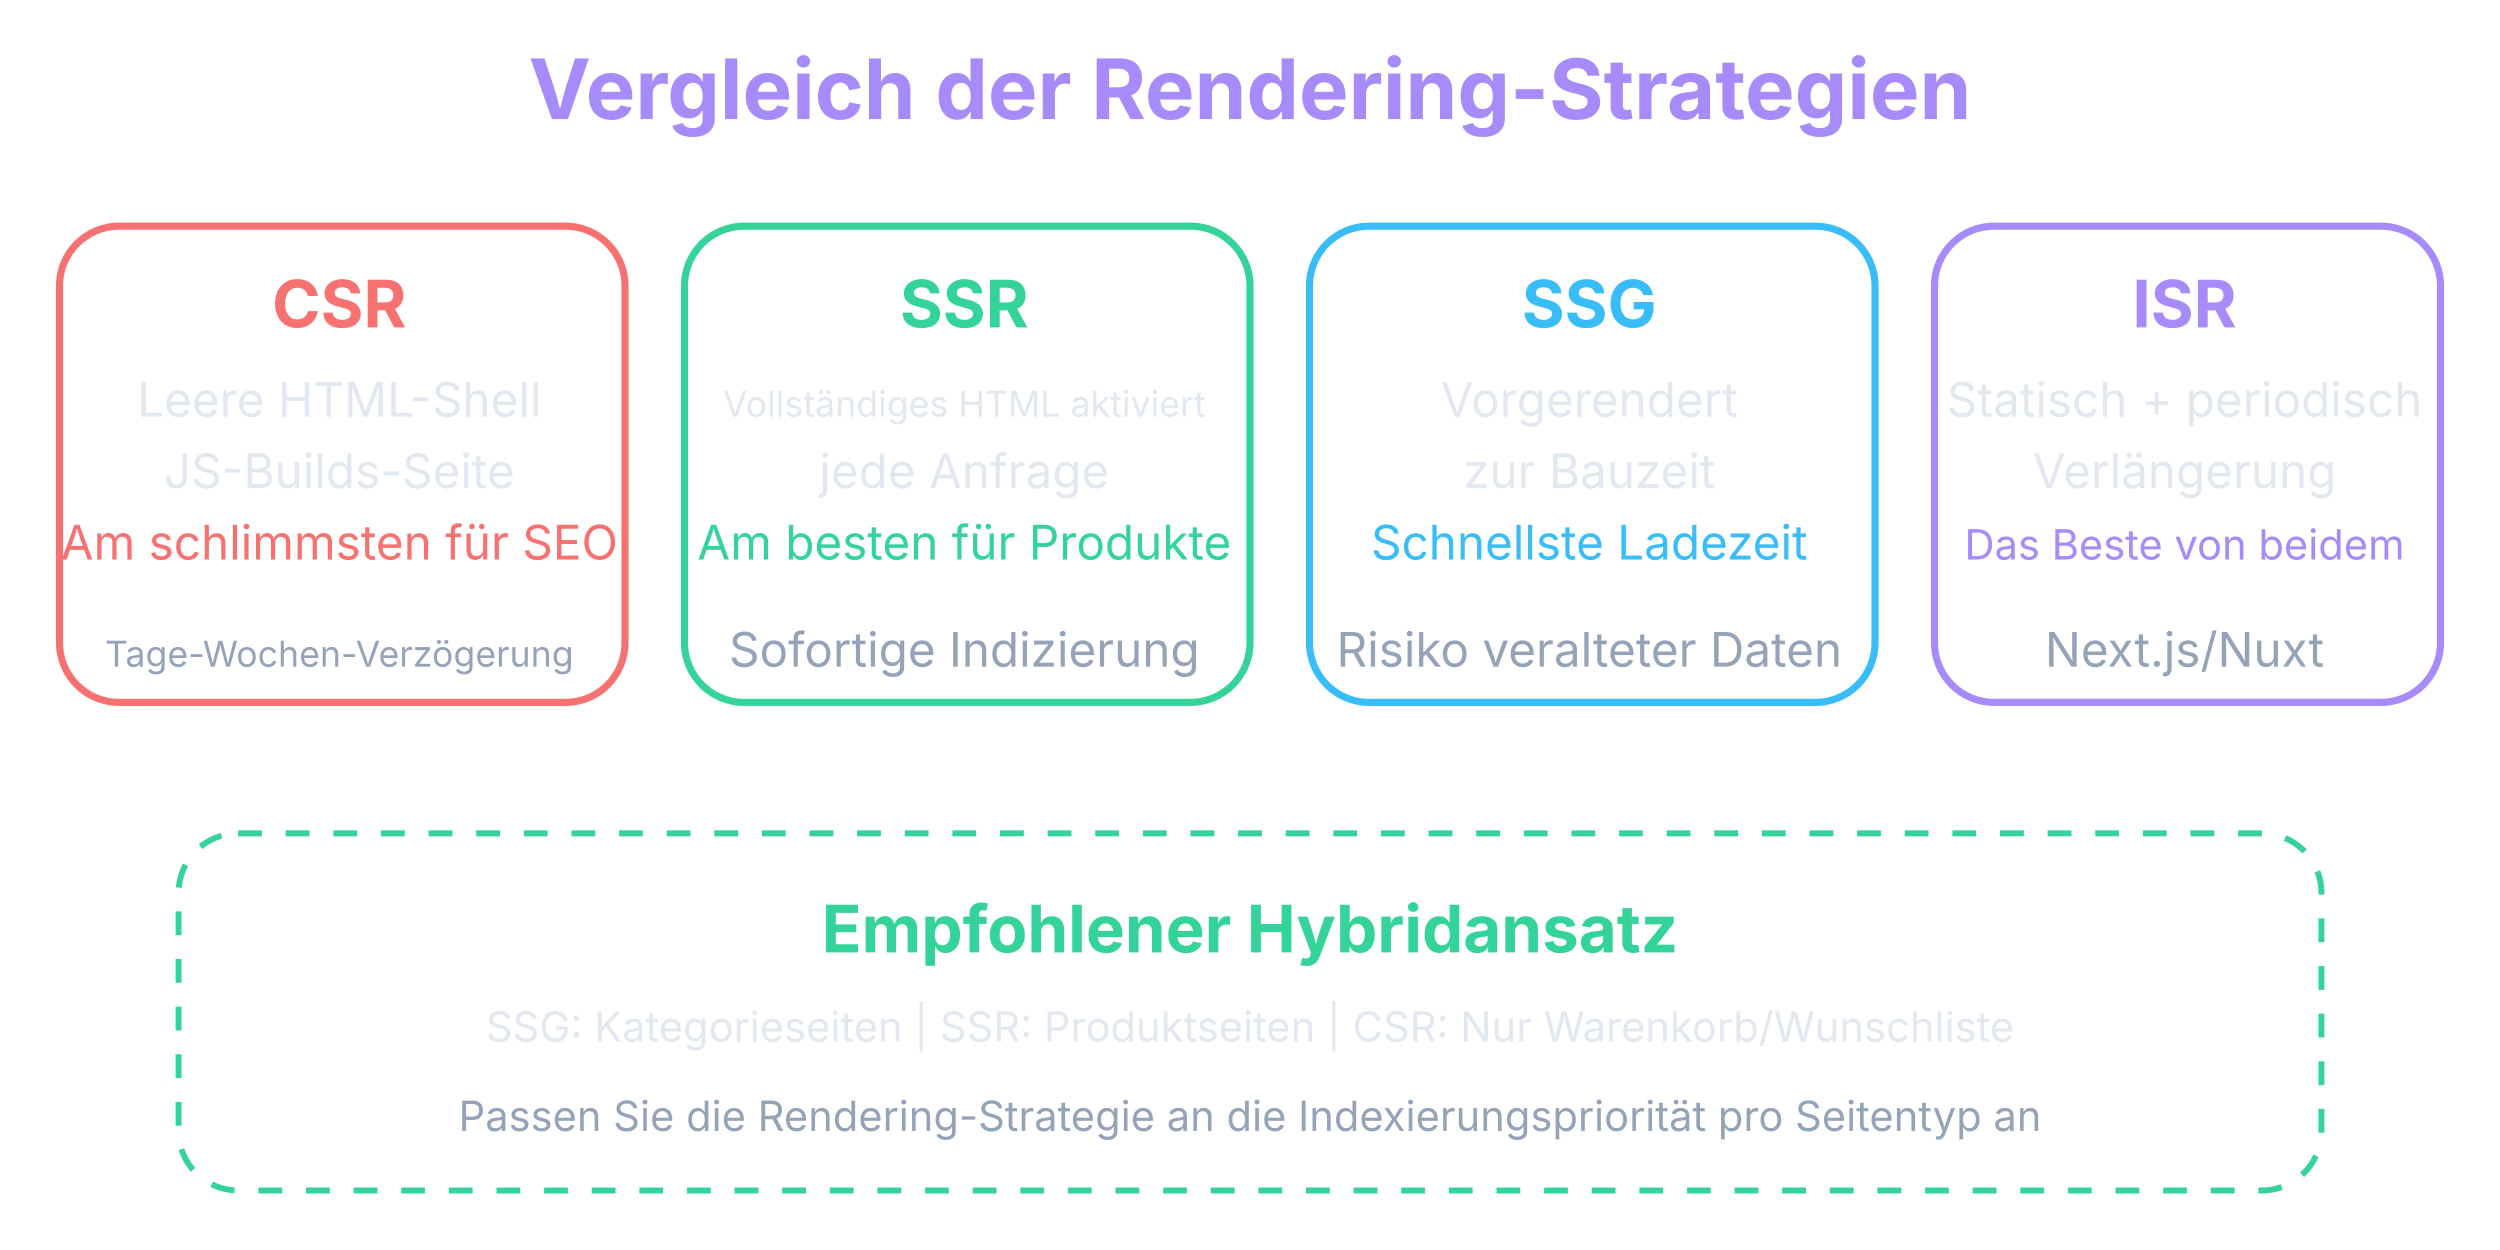
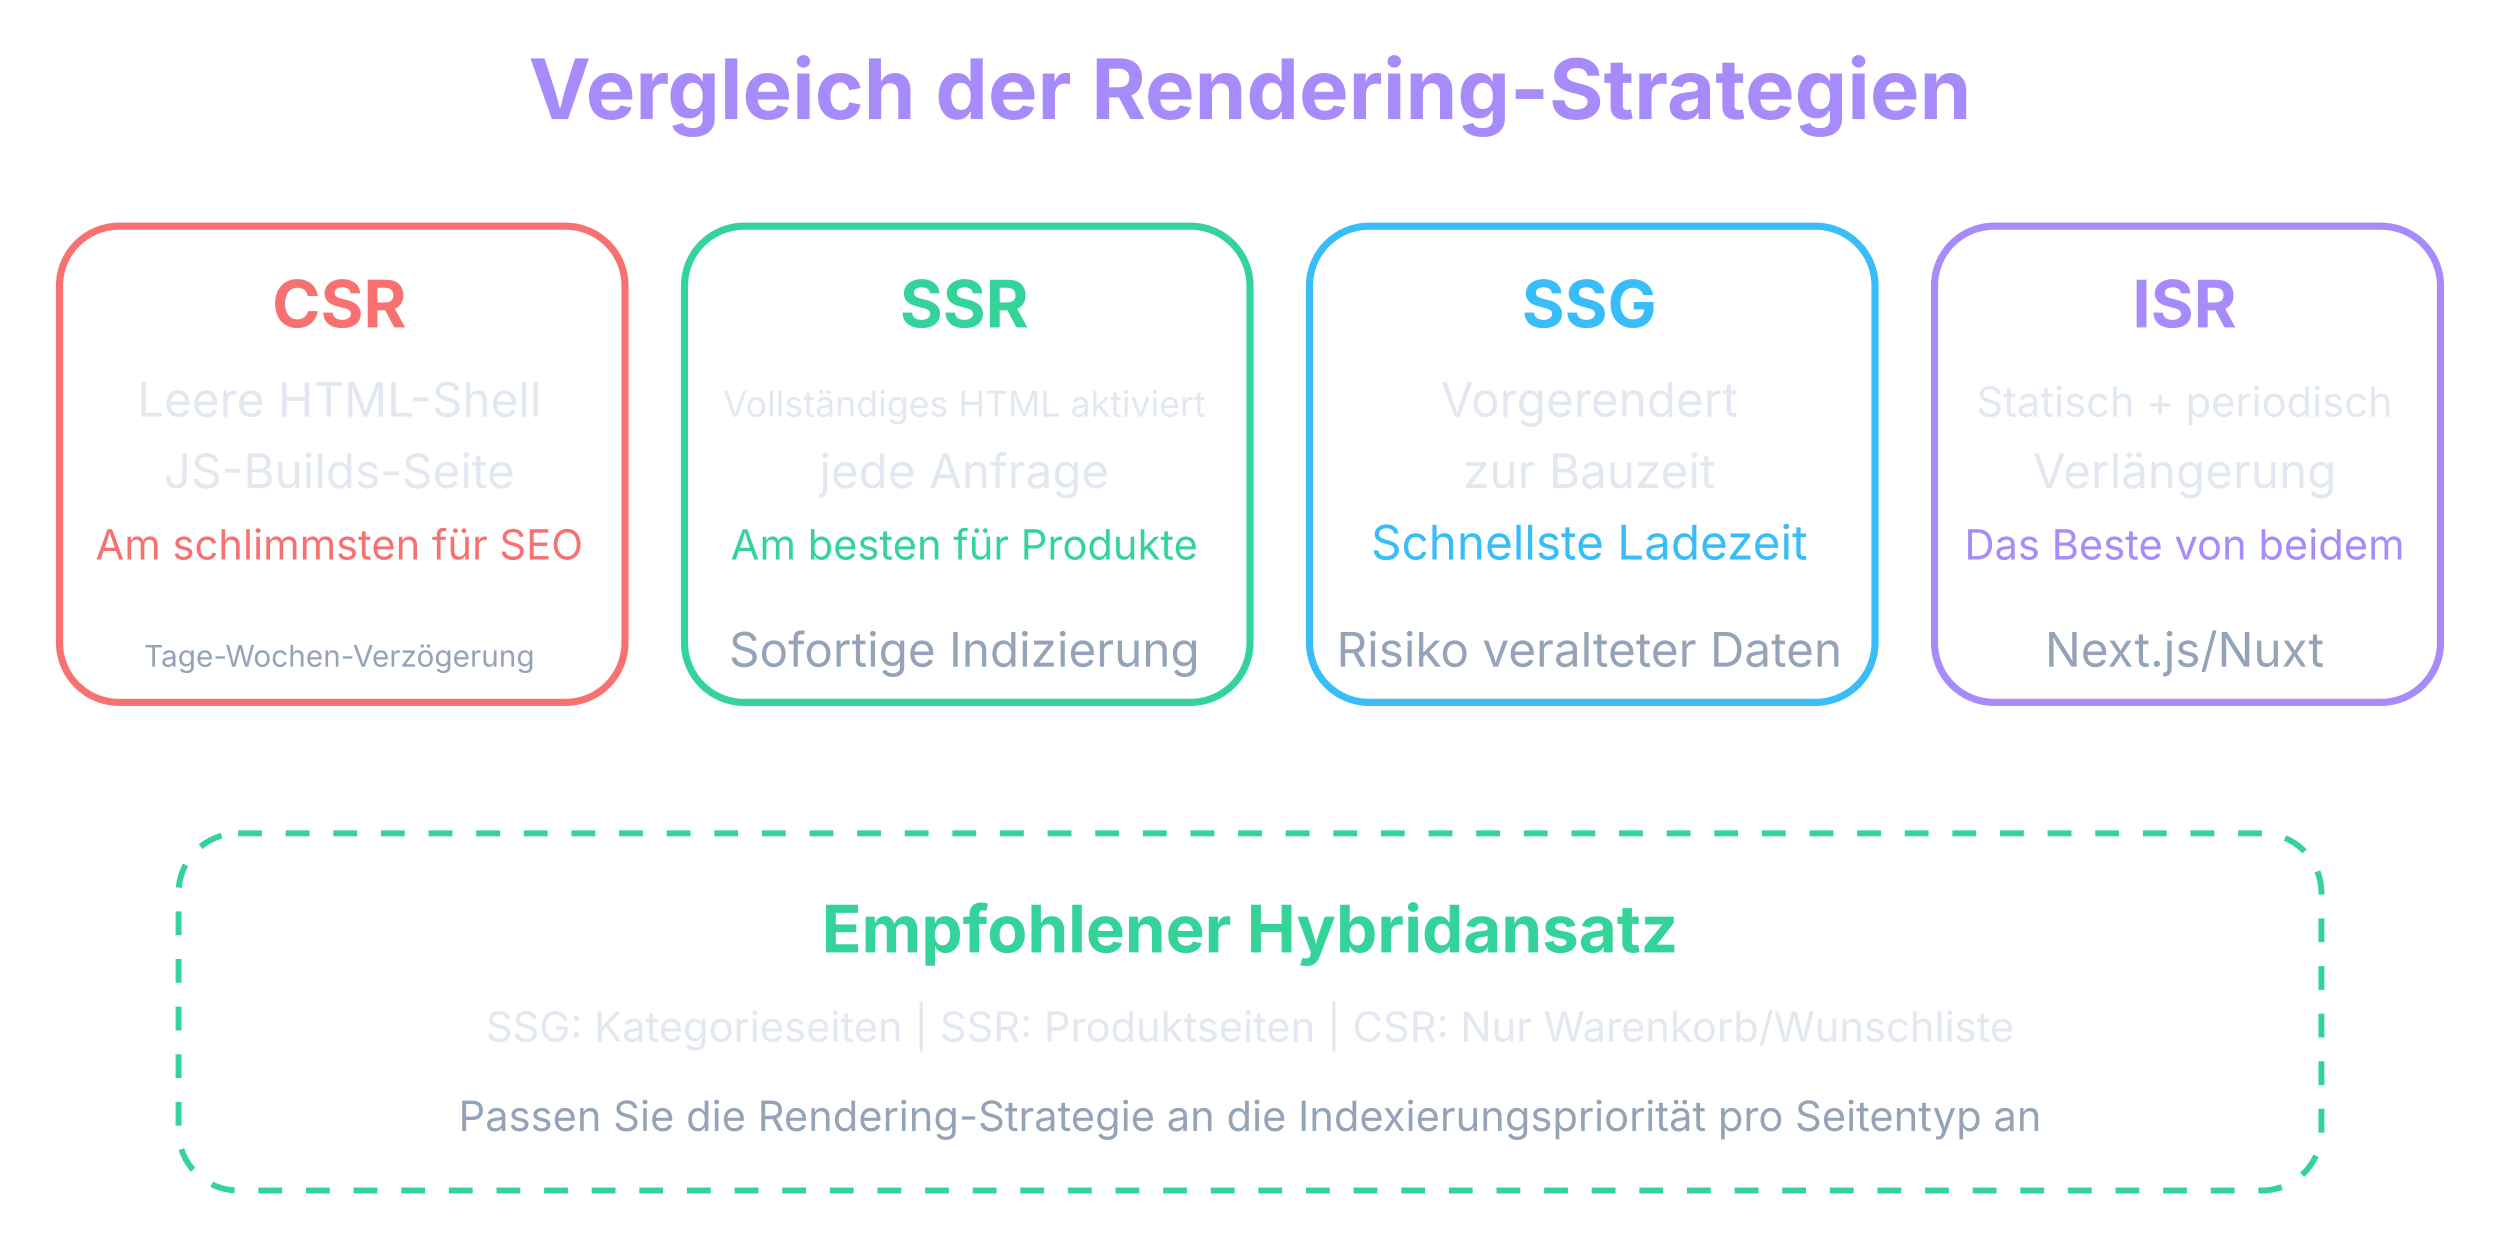
<svg xmlns="http://www.w3.org/2000/svg" viewBox="0 0 420 210" fill="none">
  <text x="210" y="20" text-anchor="middle" font-family="Inter, -apple-system, BlinkMacSystemFont, 'Segoe UI', Roboto, sans-serif" font-size="14" font-weight="bold" fill="#a78bfa">Vergleich der Rendering-Strategien</text>
  <rect x="10" y="38" width="95" height="80" rx="10" stroke="#f87171" stroke-width="1.2" />
  <text x="57" y="55" text-anchor="middle" font-family="Inter, -apple-system, BlinkMacSystemFont, 'Segoe UI', Roboto, sans-serif" font-size="11" font-weight="bold" fill="#f87171">CSR</text>
  <text x="57" y="70" text-anchor="middle" font-family="Inter, -apple-system, BlinkMacSystemFont, 'Segoe UI', Roboto, sans-serif" font-size="8" fill="#e2e8f0">Leere HTML-Shell</text>
  <text x="57" y="82" text-anchor="middle" font-family="Inter, -apple-system, BlinkMacSystemFont, 'Segoe UI', Roboto, sans-serif" font-size="8" fill="#e2e8f0">JS-Builds-Seite</text>
-   <text x="57" y="94" text-anchor="middle" font-family="Inter, -apple-system, BlinkMacSystemFont, 'Segoe UI', Roboto, sans-serif" font-size="8" fill="#f87171">Am schlimmsten für SEO</text>
-   <text x="57" y="112" text-anchor="middle" font-family="Inter, -apple-system, BlinkMacSystemFont, 'Segoe UI', Roboto, sans-serif" font-size="6" fill="#94a3b8">Tage-Wochen-Verzögerung</text>
+   <text x="57" y="94" text-anchor="middle" font-family="Inter, -apple-system, BlinkMacSystemFont, 'Segoe UI', Roboto, sans-serif" font-size="7" fill="#f87171">Am schlimmsten für SEO</text>
+   <text x="57" y="112" text-anchor="middle" font-family="Inter, -apple-system, BlinkMacSystemFont, 'Segoe UI', Roboto, sans-serif" font-size="5" fill="#94a3b8">Tage-Wochen-Verzögerung</text>
  <rect x="115" y="38" width="95" height="80" rx="10" stroke="#34d399" stroke-width="1.2" />
  <text x="162" y="55" text-anchor="middle" font-family="Inter, -apple-system, BlinkMacSystemFont, 'Segoe UI', Roboto, sans-serif" font-size="11" font-weight="bold" fill="#34d399">SSR</text>
  <text x="162" y="70" text-anchor="middle" font-family="Inter, -apple-system, BlinkMacSystemFont, 'Segoe UI', Roboto, sans-serif" font-size="6" fill="#e2e8f0">Vollständiges HTML aktiviert</text>
  <text x="162" y="82" text-anchor="middle" font-family="Inter, -apple-system, BlinkMacSystemFont, 'Segoe UI', Roboto, sans-serif" font-size="8" fill="#e2e8f0">jede Anfrage</text>
-   <text x="162" y="94" text-anchor="middle" font-family="Inter, -apple-system, BlinkMacSystemFont, 'Segoe UI', Roboto, sans-serif" font-size="8" fill="#34d399">Am besten für Produkte</text>
+   <text x="162" y="94" text-anchor="middle" font-family="Inter, -apple-system, BlinkMacSystemFont, 'Segoe UI', Roboto, sans-serif" font-size="7" fill="#34d399">Am besten für Produkte</text>
  <text x="162" y="112" text-anchor="middle" font-family="Inter, -apple-system, BlinkMacSystemFont, 'Segoe UI', Roboto, sans-serif" font-size="8" fill="#94a3b8">Sofortige Indizierung</text>
  <rect x="220" y="38" width="95" height="80" rx="10" stroke="#38bdf8" stroke-width="1.2" />
  <text x="267" y="55" text-anchor="middle" font-family="Inter, -apple-system, BlinkMacSystemFont, 'Segoe UI', Roboto, sans-serif" font-size="11" font-weight="bold" fill="#38bdf8">SSG</text>
  <text x="267" y="70" text-anchor="middle" font-family="Inter, -apple-system, BlinkMacSystemFont, 'Segoe UI', Roboto, sans-serif" font-size="8" fill="#e2e8f0">Vorgerendert</text>
  <text x="267" y="82" text-anchor="middle" font-family="Inter, -apple-system, BlinkMacSystemFont, 'Segoe UI', Roboto, sans-serif" font-size="8" fill="#e2e8f0">zur Bauzeit</text>
  <text x="267" y="94" text-anchor="middle" font-family="Inter, -apple-system, BlinkMacSystemFont, 'Segoe UI', Roboto, sans-serif" font-size="8" fill="#38bdf8">Schnellste Ladezeit</text>
  <text x="267" y="112" text-anchor="middle" font-family="Inter, -apple-system, BlinkMacSystemFont, 'Segoe UI', Roboto, sans-serif" font-size="8" fill="#94a3b8">Risiko veralteter Daten</text>
  <rect x="325" y="38" width="85" height="80" rx="10" stroke="#a78bfa" stroke-width="1.2" />
  <text x="367" y="55" text-anchor="middle" font-family="Inter, -apple-system, BlinkMacSystemFont, 'Segoe UI', Roboto, sans-serif" font-size="11" font-weight="bold" fill="#a78bfa">ISR</text>
-   <text x="367" y="70" text-anchor="middle" font-family="Inter, -apple-system, BlinkMacSystemFont, 'Segoe UI', Roboto, sans-serif" font-size="8" fill="#e2e8f0">Statisch + periodisch</text>
+   <text x="367" y="70" text-anchor="middle" font-family="Inter, -apple-system, BlinkMacSystemFont, 'Segoe UI', Roboto, sans-serif" font-size="7" fill="#e2e8f0">Statisch + periodisch</text>
  <text x="367" y="82" text-anchor="middle" font-family="Inter, -apple-system, BlinkMacSystemFont, 'Segoe UI', Roboto, sans-serif" font-size="8" fill="#e2e8f0">Verlängerung</text>
  <text x="367" y="94" text-anchor="middle" font-family="Inter, -apple-system, BlinkMacSystemFont, 'Segoe UI', Roboto, sans-serif" font-size="7" fill="#a78bfa">Das Beste von beidem</text>
  <text x="367" y="112" text-anchor="middle" font-family="Inter, -apple-system, BlinkMacSystemFont, 'Segoe UI', Roboto, sans-serif" font-size="8" fill="#94a3b8">Next.js/Nuxt</text>
  <rect x="30" y="140" width="360" height="60" rx="10" stroke="#34d399" stroke-width="1" stroke-dasharray="4" />
  <text x="210" y="160" text-anchor="middle" font-family="Inter, -apple-system, BlinkMacSystemFont, 'Segoe UI', Roboto, sans-serif" font-size="11" font-weight="bold" fill="#34d399">Empfohlener Hybridansatz</text>
  <text x="210" y="175" text-anchor="middle" font-family="Inter, -apple-system, BlinkMacSystemFont, 'Segoe UI', Roboto, sans-serif" font-size="7" fill="#e2e8f0">SSG: Kategorieseiten | SSR: Produktseiten | CSR: Nur Warenkorb/Wunschliste</text>
  <text x="210" y="190" text-anchor="middle" font-family="Inter, -apple-system, BlinkMacSystemFont, 'Segoe UI', Roboto, sans-serif" font-size="7" fill="#94a3b8">Passen Sie die Rendering-Strategie an die Indexierungspriorität pro Seitentyp an</text>
</svg>
